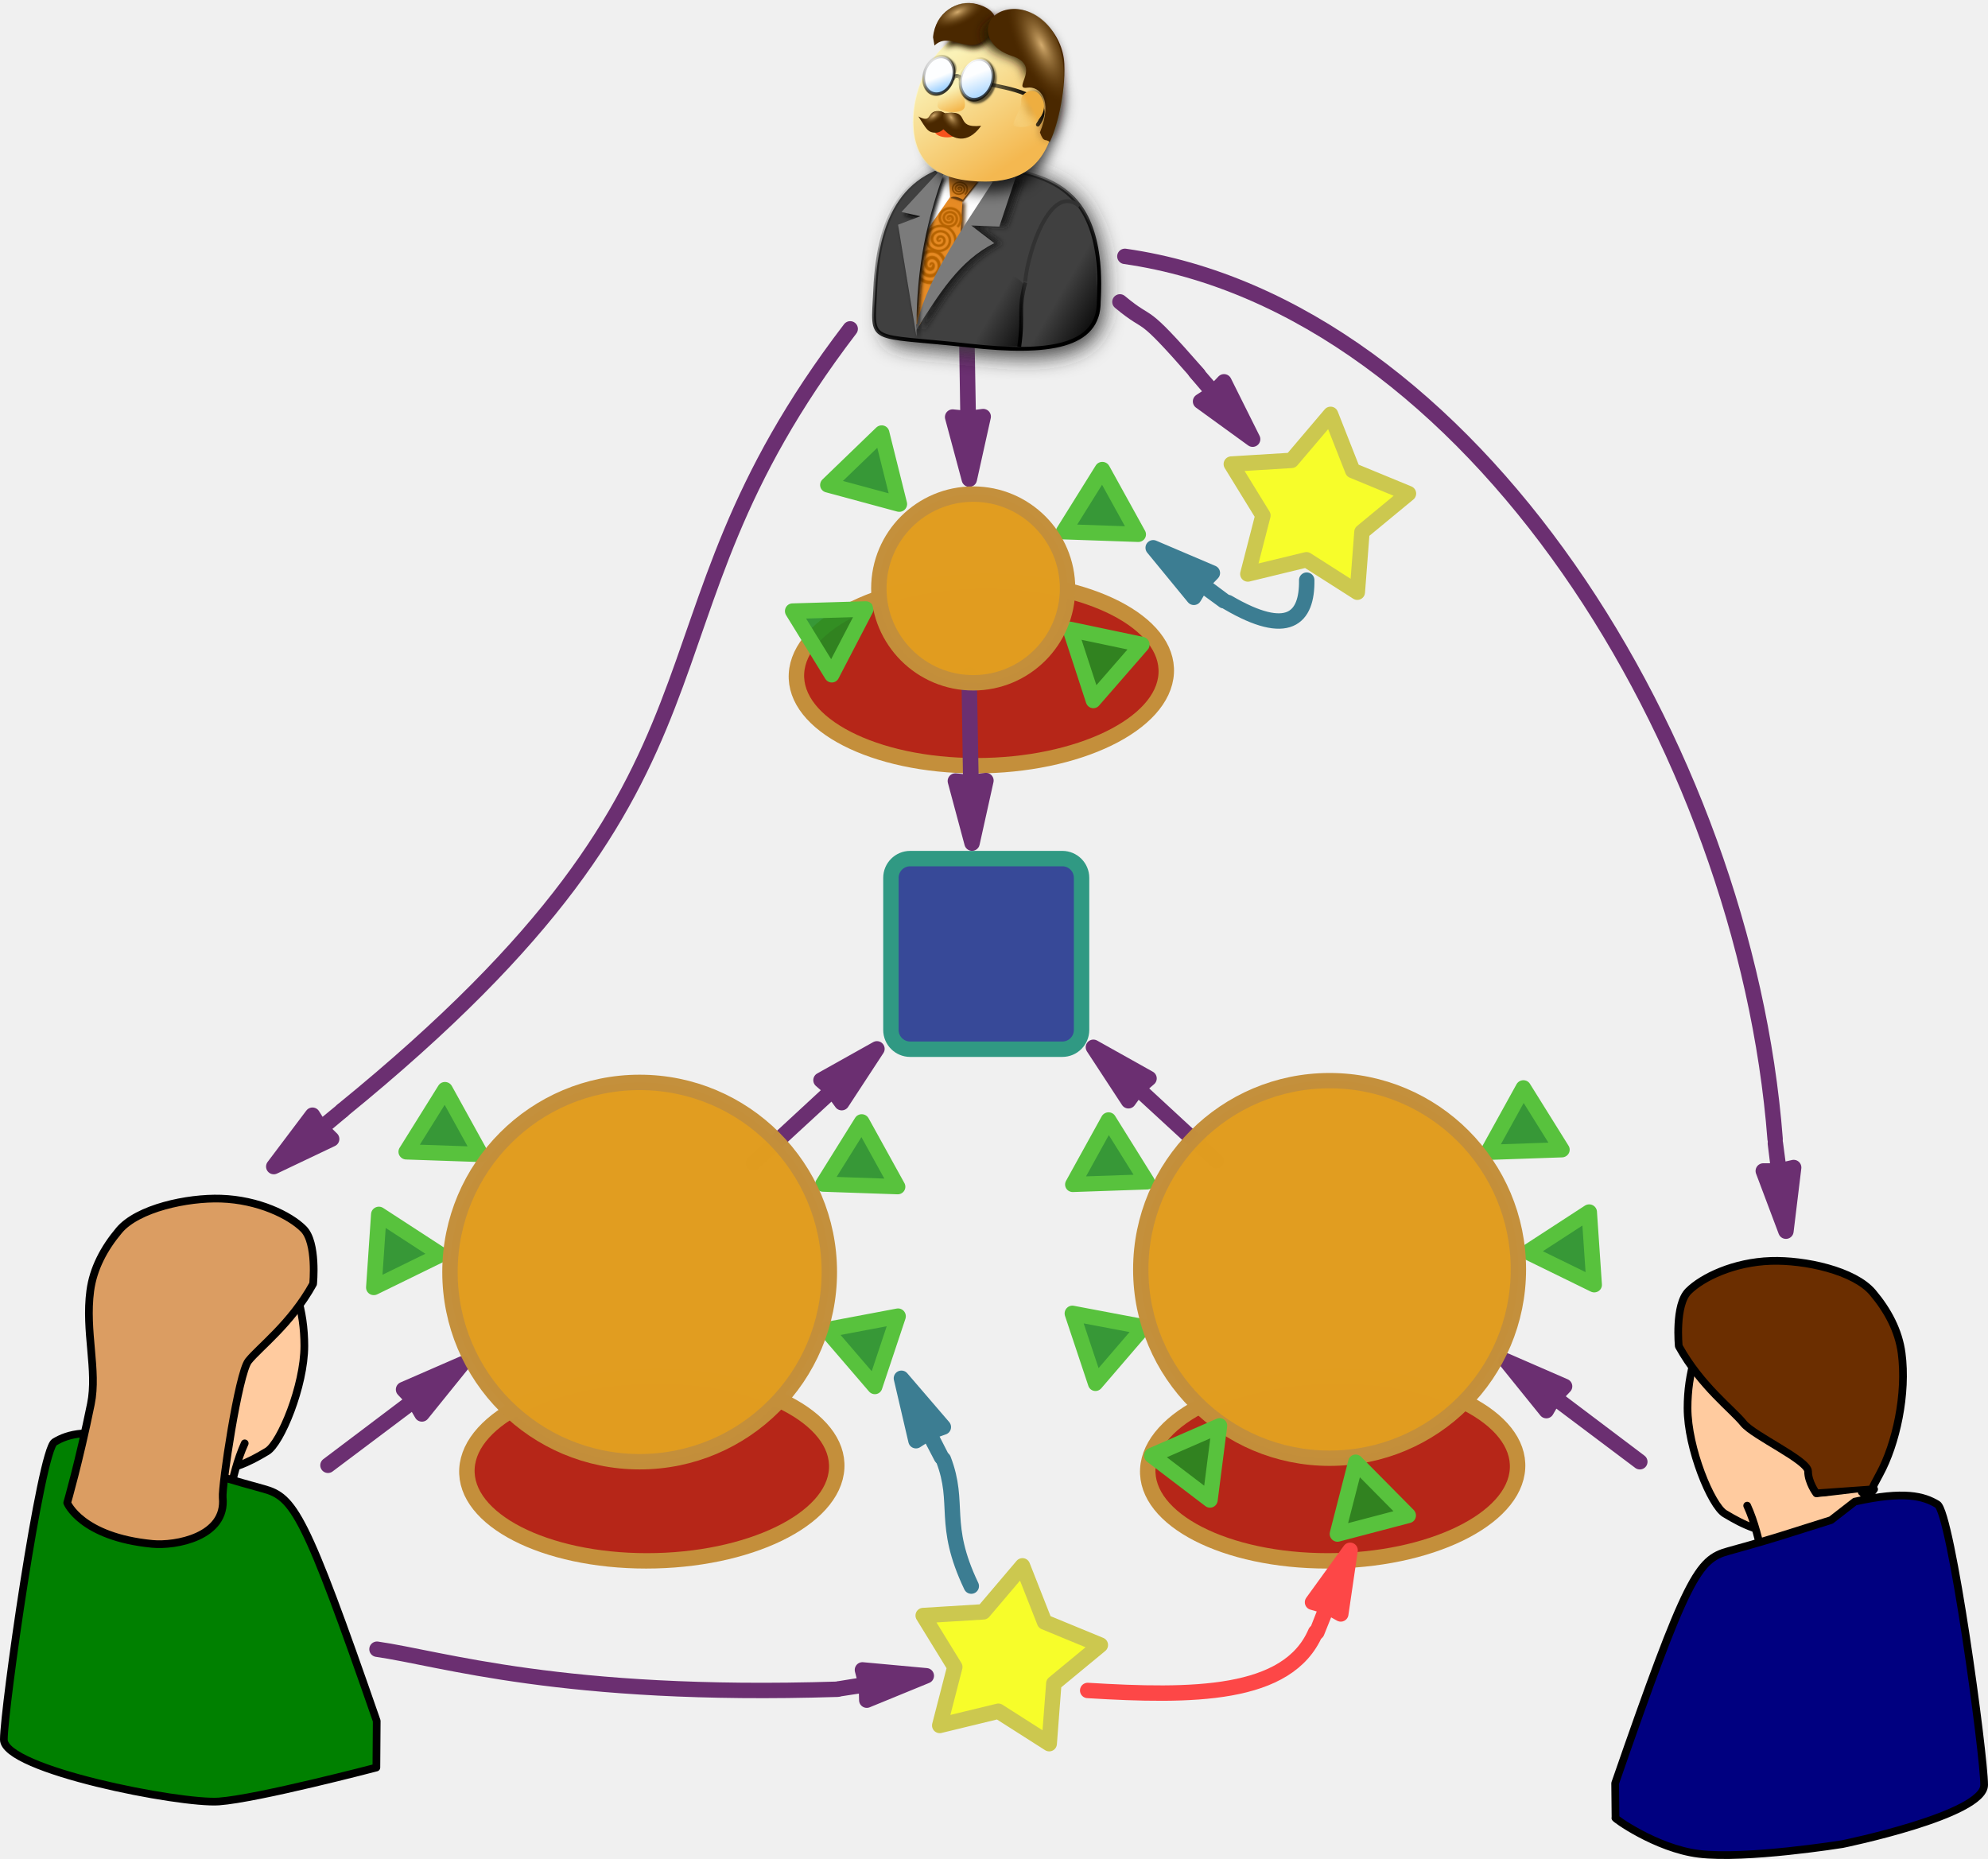
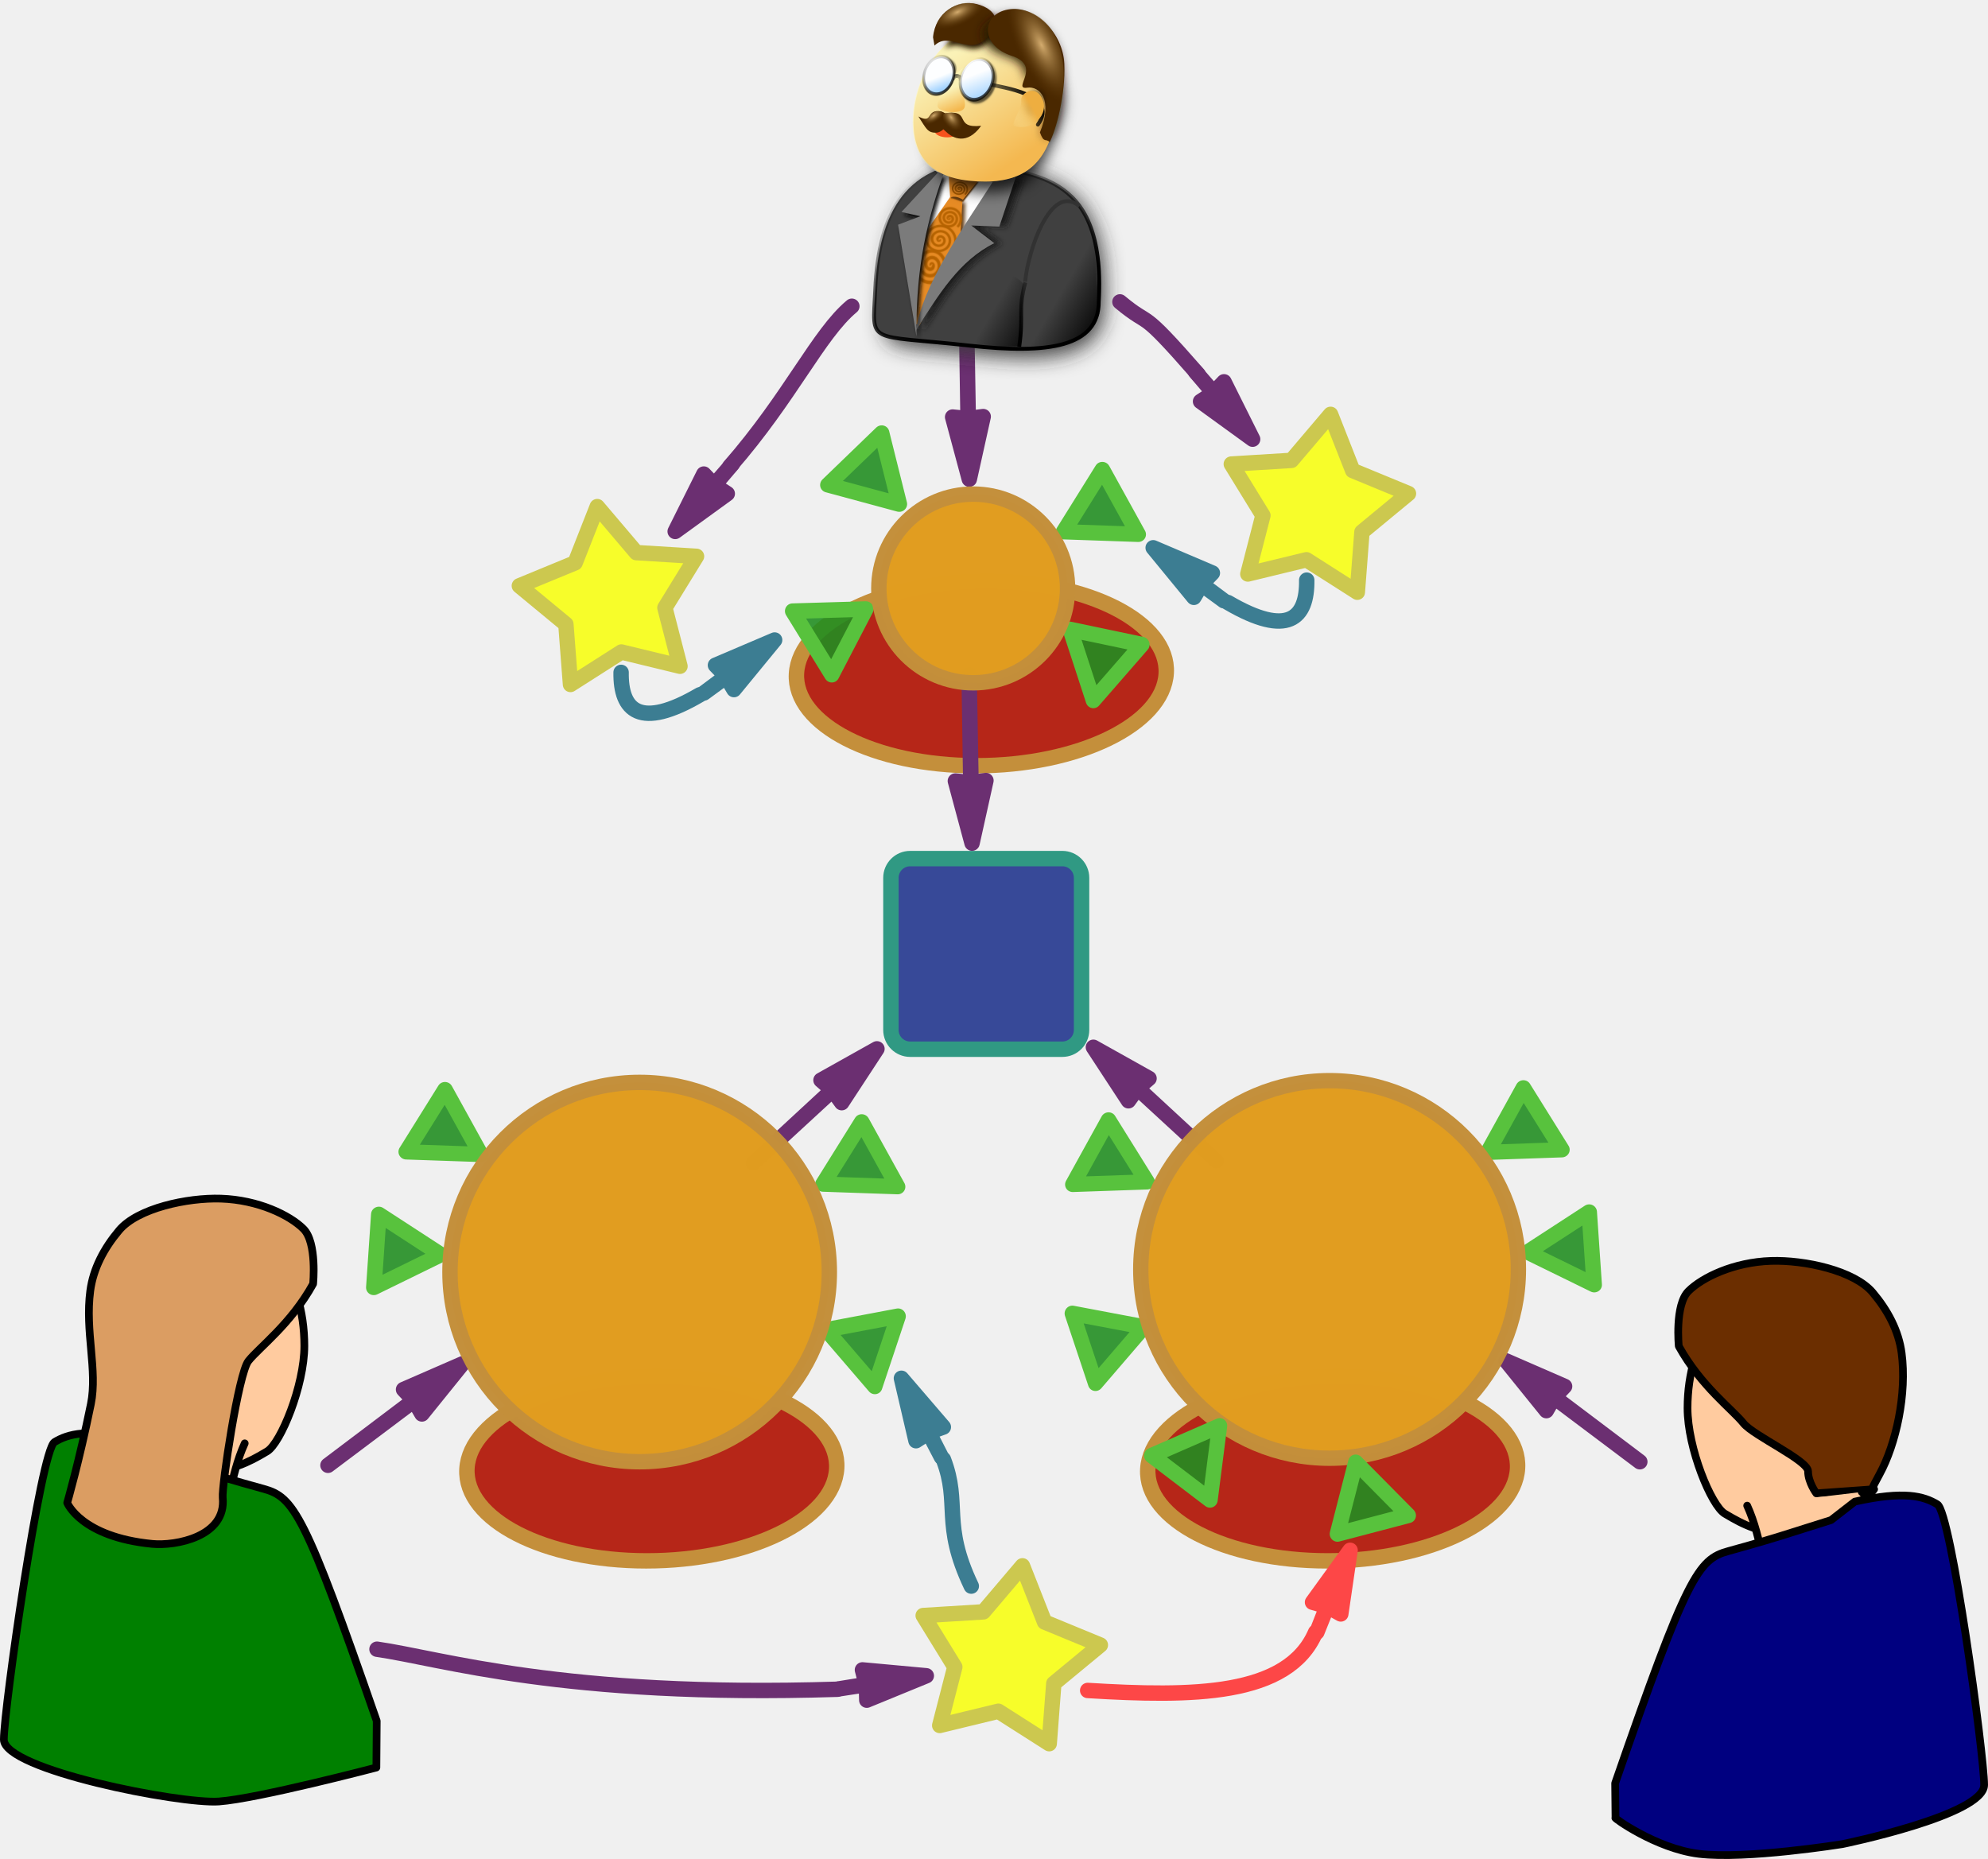
<svg xmlns="http://www.w3.org/2000/svg" xmlns:xlink="http://www.w3.org/1999/xlink" width="145.675mm" height="136.234mm" viewBox="0 0 516.172 482.719" id="svg2" version="1.1">
  <defs id="defs4">
    <linearGradient id="linearGradient4133">
      <stop offset="0" style="stop-color:#000000" id="stop4135" />
      <stop offset="1" style="stop-color:#000000;stop-opacity:0" id="stop4137" />
    </linearGradient>
    <linearGradient id="linearGradient3263">
      <stop offset="0" style="stop-color:#d4ac6e" id="stop3265" />
      <stop offset="1" style="stop-color:#5c3907;stop-opacity:0" id="stop3267" />
    </linearGradient>
    <linearGradient id="linearGradient3197">
      <stop offset="0" style="stop-color:#eeae40" id="stop3199" />
      <stop offset="1" style="stop-color:#faf2b7;stop-opacity:0" id="stop3201" />
    </linearGradient>
    <linearGradient id="linearGradient10209">
      <stop offset="0" style="stop-color:#a5d4ff" id="stop10211" />
      <stop offset="1" style="stop-color:#fdfeff" id="stop10213" />
    </linearGradient>
    <linearGradient id="linearGradient10161">
      <stop offset="0" style="stop-color:#f4b850" id="stop10163" />
      <stop offset="1" style="stop-color:#faf2b7" id="stop10165" />
    </linearGradient>
    <filter x="-0.152" y="-0.135" width="1.303" height="1.27" id="filter3257">
      <feGaussianBlur stdDeviation="0.521" id="feGaussianBlur3259" />
    </filter>
    <filter x="-0.092" y="-0.136" width="1.184" height="1.272" id="filter3378">
      <feGaussianBlur stdDeviation="0.624" id="feGaussianBlur3380" />
    </filter>
    <filter x="-0.164" y="-0.094" width="1.329" height="1.189" id="filter3400">
      <feGaussianBlur stdDeviation="1.361" id="feGaussianBlur3402" />
    </filter>
    <filter id="filter3434">
      <feGaussianBlur stdDeviation="0.346" id="feGaussianBlur3436" />
    </filter>
    <filter id="filter3535">
      <feGaussianBlur stdDeviation="0.749" id="feGaussianBlur3537" />
    </filter>
    <filter x="-0.116" y="-0.032" width="1.232" height="1.064" id="filter3593">
      <feGaussianBlur stdDeviation="0.57" id="feGaussianBlur3595" />
    </filter>
    <filter x="-0.101" y="-0.038" width="1.202" height="1.075" id="filter3695">
      <feGaussianBlur stdDeviation="0.519" id="feGaussianBlur3697" />
    </filter>
    <filter id="filter3761">
      <feGaussianBlur stdDeviation="0.232" id="feGaussianBlur3763" />
    </filter>
    <filter x="-0.123" y="-0.115" width="1.246" height="1.23" id="filter3805">
      <feGaussianBlur stdDeviation="1.912" id="feGaussianBlur3807" />
    </filter>
    <filter id="filter3943">
      <feGaussianBlur stdDeviation="0.467" id="feGaussianBlur3945" />
    </filter>
    <filter id="filter3963">
      <feGaussianBlur stdDeviation="0.316" id="feGaussianBlur3965" />
    </filter>
    <filter id="filter3979">
      <feGaussianBlur stdDeviation="0.295" id="feGaussianBlur3981" />
    </filter>
    <linearGradient x1="-35.098" y1="35.098" x2="-43.442" gradientUnits="userSpaceOnUse" xlink:href="#linearGradient4133" y2="22.471" id="linearGradient4038" />
    <linearGradient x1="-46.972" y1="34.088" x2="-48.235" gradientUnits="userSpaceOnUse" xlink:href="#linearGradient10209" y2="30.299" id="linearGradient4040" />
    <linearGradient x1="-35.603" y1="35.855" x2="-45.462" gradientUnits="userSpaceOnUse" xlink:href="#linearGradient4133" y2="21.966" id="linearGradient4042" />
    <linearGradient x1="-32.176" y1="39.476" x2="-43.442" gradientUnits="userSpaceOnUse" xlink:href="#linearGradient4133" y2="22.471" id="linearGradient4046" />
    <linearGradient x1="-46.846" y1="35.35" x2="-49.119" gradientUnits="userSpaceOnUse" xlink:href="#linearGradient10209" y2="28.532" id="linearGradient4048" />
    <linearGradient x1="67.812" y1="1050.1" gradientTransform="translate(27.219,-6.6539)" x2="55.362" gradientUnits="userSpaceOnUse" xlink:href="#linearGradient4133" y2="1042.8" id="linearGradient4070" />
    <linearGradient x1="67.812" y1="1050.1" gradientTransform="translate(9.6727,-2.3348)" x2="55.362" gradientUnits="userSpaceOnUse" xlink:href="#linearGradient4133" y2="1042.8" id="linearGradient4073" />
    <radialGradient r="3.346" gradientTransform="matrix(-0.24649,-1.0609,0.86774,0.26119,50.054,1014.2)" cx="27.958" cy="14.123" gradientUnits="userSpaceOnUse" xlink:href="#linearGradient3263" id="radialGradient4078" />
    <radialGradient r="3.346" gradientTransform="matrix(0.90234,-0.4398,0.061732,0.56349,23.907,992.4)" cx="28.928" cy="14.305" gradientUnits="userSpaceOnUse" xlink:href="#linearGradient3263" id="radialGradient4081" />
    <radialGradient r="3.346" gradientTransform="matrix(2.484,4.1183,-1.1398,1.8655,23.33,823.61)" cx="28.928" cy="14.305" gradientUnits="userSpaceOnUse" xlink:href="#linearGradient3263" id="radialGradient4084" />
    <radialGradient r="3.346" gradientTransform="matrix(2.1862,-0.82437,0.14957,1.0562,-8.2955,969.62)" cx="28.928" cy="14.305" gradientUnits="userSpaceOnUse" xlink:href="#linearGradient3263" id="radialGradient4087" />
    <linearGradient x1="50.522" y1="982.03" gradientTransform="matrix(-0.18494,-0.10483,0.091282,-0.1463,-3.4919,1135.1)" x2="72.265" gradientUnits="userSpaceOnUse" xlink:href="#linearGradient3197" y2="950.7" id="linearGradient4090" />
    <radialGradient r="4.122" gradientTransform="matrix(0.68169,0.18379,-0.26159,0.97024,289.31,14.529)" cx="67.554" cy="986.79" gradientUnits="userSpaceOnUse" xlink:href="#linearGradient4133" id="radialGradient4093" />
    <linearGradient x1="36.672" y1="21.384" gradientTransform="translate(35.885,955.72)" x2="25.295" gradientUnits="userSpaceOnUse" xlink:href="#linearGradient4133" y2="30.296" id="linearGradient4098" />
    <linearGradient x1="31.729" y1="23.051" gradientTransform="translate(24.194,952.99)" x2="33.631" gradientUnits="userSpaceOnUse" xlink:href="#linearGradient4133" y2="25.791" id="linearGradient4103" />
    <linearGradient x1="63.813" y1="992.36" gradientTransform="matrix(0.21191,0.016955,-0.020992,0.17116,65.069,815.02)" x2="46.187" gradientUnits="userSpaceOnUse" xlink:href="#linearGradient10161" y2="965.93" id="linearGradient4106" />
    <linearGradient x1="63.813" y1="992.36" gradientTransform="translate(12.887,3.9459)" x2="46.187" gradientUnits="userSpaceOnUse" xlink:href="#linearGradient10161" y2="965.93" id="linearGradient4116" />
    <linearGradient x1="64.637" y1="1040" x2="47.011" gradientUnits="userSpaceOnUse" xlink:href="#linearGradient4133" y2="1001.2" id="linearGradient4139" />
    <linearGradient x1="73.879" y1="1044.9" x2="74.499" gradientUnits="userSpaceOnUse" y2="1023.2" id="linearGradient4147">
      <stop offset="0" style="stop-color:#000000" id="stop4143" />
      <stop offset="1" style="stop-color:#000000;stop-opacity:0" id="stop4145" />
    </linearGradient>
    <linearGradient x1="64.637" y1="1040" gradientTransform="translate(0.73704,1.5025)" x2="47.011" gradientUnits="userSpaceOnUse" xlink:href="#linearGradient4133" y2="1001.2" id="linearGradient4175" />
    <filter x="-0.11" y="-0.132" width="1.22" height="1.264" id="filter4177">
      <feGaussianBlur stdDeviation="2.729" id="feGaussianBlur4179" />
    </filter>
    <filter id="filter4205">
      <feGaussianBlur stdDeviation="0.417" id="feGaussianBlur4207" />
    </filter>
    <linearGradient xlink:href="#linearGradient4133" id="linearGradient5481" gradientUnits="userSpaceOnUse" x1="-35.098" y1="35.098" x2="-43.442" y2="22.471" />
  </defs>
  <g id="layer1" transform="translate(49.43144,-116.7656)">
    <use x="0" y="0" xlink:href="#circle11567-1" id="use12513" transform="translate(176.7767,0)" width="100%" height="100%" />
    <ellipse style="opacity:1;fill:#b62618;fill-opacity:1;stroke:#c48f3b;stroke-width:4.003;stroke-linecap:square;stroke-linejoin:round;stroke-miterlimit:4;stroke-dasharray:none;stroke-dashoffset:0;stroke-opacity:1" id="circle11567-1" cx="148.037" cy="498.913" rx="48" ry="23.996" transform="matrix(1,0,-0.05657721,0.9983982,0,0)" />
    <g id="g12305">
      <path style="opacity:1;fill:#6b2f71;fill-opacity:1;stroke:#6b2f71;stroke-width:4;stroke-linecap:round;stroke-linejoin:round;stroke-miterlimit:4;stroke-dasharray:none;stroke-dashoffset:0;stroke-opacity:1" d="m 146.168,418.784 20.566,-18.934 -3,-2.599 14.529,-8.134 -9.151,13.976 -2.396,-3.308 z" id="path12303" />
      <g id="g12519">
        <rect id="rect10476" style="opacity:0;stroke-width:0" rx="1.289" ry="1.224" height="58.466" width="62.537" y="390.109" x="67.78" />
        <rect id="rect3753" style="opacity:0;stroke-width:0" rx="1.289" ry="1.315" height="61.621" width="62.532" y="387.81" x="66.317" />
        <rect id="rect3755" style="opacity:0;stroke-width:0" rx="1.298" ry="1.442" height="63.258" width="63.997" y="385.431" x="66.317" />
        <ellipse r="48" cy="445.996" cx="116.177" id="circle11567" style="opacity:1;fill:#e19d20;fill-opacity:1;stroke:#c48f3b;stroke-width:4;stroke-linecap:square;stroke-linejoin:round;stroke-miterlimit:4;stroke-dasharray:none;stroke-dashoffset:0;stroke-opacity:1" />
        <path style="opacity:1;fill:#218e21;fill-opacity:0.887;stroke:#58c23d;stroke-width:7.431;stroke-linecap:square;stroke-linejoin:round;stroke-miterlimit:4;stroke-dasharray:none;stroke-dashoffset:0;stroke-opacity:1" id="path12284" d="m 261.82,450.362 -9.82,-34.33 34.641,8.66 z" transform="matrix(0.1613849,-0.5078031,0.5182416,0.1647024,-92.02735,483.6846)" />
        <use x="0" y="0" xlink:href="#path12284" id="use12286" transform="matrix(0.6774491,0.7355696,-0.7355696,0.6774491,365.8456,53.85943)" width="100%" height="100%" />
        <use x="0" y="0" xlink:href="#path12284" id="use12297" transform="translate(-108.2044,-8.372963)" width="100%" height="100%" />
        <use x="0" y="0" xlink:href="#path12284" id="use12299" transform="matrix(0.8825728,-0.4701757,0.4701757,0.8825728,-296.7928,153.8915)" width="100%" height="100%" />
      </g>
      <path id="path12301" d="m 35.725,497.256 22.347,-16.795 -2.727,-2.885 15.266,-6.649 -10.495,12.997 -2.055,-3.53 z" style="opacity:1;fill:#6b2f71;fill-opacity:1;stroke:#6b2f71;stroke-width:4;stroke-linecap:round;stroke-linejoin:round;stroke-miterlimit:4;stroke-dasharray:none;stroke-dashoffset:0;stroke-opacity:1" />
-       <circle style="opacity:1;fill:#e19d20;fill-opacity:0.995;stroke:#c48f3b;stroke-width:4;stroke-linecap:square;stroke-linejoin:round;stroke-miterlimit:4;stroke-dasharray:none;stroke-dashoffset:0;stroke-opacity:0.99" id="path4144-9" cx="116.651" cy="447.08" r="49.249" />
+       <circle style="opacity:1;fill:#e19d20;fill-opacity:0.996;stroke:#c48f3b;stroke-width:4;stroke-linecap:square;stroke-linejoin:round;stroke-miterlimit:4;stroke-dasharray:none;stroke-dashoffset:0;stroke-opacity:0.99" id="path4144-9" cx="116.651" cy="447.08" r="49.249" />
    </g>
    <use x="0" y="0" xlink:href="#g12305" id="use12317" transform="matrix(-0.9954519,0,0,0.9954205,411.9077,1.36485)" width="100%" height="100%" />
    <use x="0" y="0" xlink:href="#circle11567-1" id="use12517" transform="translate(85.55992,-206.4752)" width="100%" height="100%" />
    <path transform="matrix(-0.4906061,-0.2078816,0.2121548,-0.5006911,300.1273,766.9383)" d="m 261.82,450.362 -9.82,-34.33 34.641,8.66 z" id="path12284-3" style="opacity:1;fill:#218e21;fill-opacity:0.887;stroke:#58c23d;stroke-width:7.431;stroke-linecap:square;stroke-linejoin:round;stroke-miterlimit:4;stroke-dasharray:none;stroke-dashoffset:0;stroke-opacity:1" />
    <path id="path12103" d="m 202.194,292.003 0.431,27.951 3.937,-0.508 -3.606,16.256 -4.334,-16.134 4.063,0.416 z" style="opacity:1;fill:#6b2f71;fill-opacity:1;stroke:#6b2f71;stroke-width:4;stroke-linecap:round;stroke-linejoin:round;stroke-miterlimit:4;stroke-dasharray:none;stroke-dashoffset:0;stroke-opacity:1" />
    <path transform="matrix(0.1613849,-0.5078031,0.5182416,0.1647024,-29.55217,314.2931)" d="m 261.82,450.362 -9.82,-34.33 34.641,8.66 z" id="path11569" style="opacity:1;fill:#218e21;fill-opacity:0.887;stroke:#58c23d;stroke-width:7.431;stroke-linecap:square;stroke-linejoin:round;stroke-miterlimit:4;stroke-dasharray:none;stroke-dashoffset:0;stroke-opacity:1" />
    <path style="opacity:1;fill:#218e21;fill-opacity:0.887;stroke:#58c23d;stroke-width:7.431;stroke-linecap:square;stroke-linejoin:round;stroke-miterlimit:4;stroke-dasharray:none;stroke-dashoffset:0;stroke-opacity:1" id="use12095" d="m 261.82,450.362 -9.82,-34.33 34.641,8.66 z" transform="matrix(0.5323563,-0.02249216,0.02295452,0.5432995,84.72555,59.85336)" />
    <use x="0" y="0" xlink:href="#use12095" id="use12097" transform="matrix(0.9720952,-0.2345867,0.2345867,0.9720952,-131.4321,56.65615)" width="100%" height="100%" />
    <use x="0" y="0" xlink:href="#use12097" id="use12099" transform="matrix(0.2136896,0.9769016,-0.9769016,0.2136896,415.1617,17.59263)" width="100%" height="100%" />
    <path style="opacity:1;fill:#6b2f71;fill-opacity:1;stroke:#6b2f71;stroke-width:4;stroke-linecap:round;stroke-linejoin:round;stroke-miterlimit:4;stroke-dasharray:none;stroke-dashoffset:0;stroke-opacity:1" d="m 201.483,197.494 0.431,27.951 3.937,-0.508 -3.606,16.256 -4.334,-16.134 4.063,0.416 z" id="path12085" />
    <rect style="opacity:1;fill:#21358e;fill-opacity:0.887;stroke:#309983;stroke-width:4;stroke-linecap:square;stroke-linejoin:round;stroke-miterlimit:4;stroke-dasharray:none;stroke-dashoffset:0;stroke-opacity:1" id="rect3338" width="49.5" height="49.5" x="181.89" y="339.714" ry="5" />
    <circle style="opacity:1;fill:#e19d20;fill-opacity:0.995;stroke:#c48f3b;stroke-width:4;stroke-linecap:square;stroke-linejoin:round;stroke-miterlimit:4;stroke-dasharray:none;stroke-dashoffset:0;stroke-opacity:0.99" id="path4144" cx="203.254" cy="269.566" r="24.5" />
    <path style="opacity:1;fill:#f9ff12;fill-opacity:0.887;stroke:#ccc84f;stroke-width:3.646;stroke-linecap:square;stroke-linejoin:round;stroke-miterlimit:4;stroke-dasharray:none;stroke-dashoffset:0;stroke-opacity:1" id="path4146" d="m 207.632,466.961 -12.049,-7.672 -13.882,3.363 3.573,-13.83 -7.488,-12.164 14.257,-0.875 9.254,-10.88 5.238,13.289 13.208,5.439 -11.02,9.088 z" transform="matrix(1.096364,0,0,1.098006,75.35039,-242.1839)" />
    <g id="g5437" transform="translate(142.1139,-840.9883)">
      <path id="path4173" style="fill:#404040;stroke:url(#linearGradient4175);filter:url(#filter4177)" d="m 94.48,1037.6 c 0,11.7 -13.048,13.7 -33.535,11.4 -27.116,-3 -25.148,0 -24.506,-14.5 0.898,-20.4 8.18,-33.3 28.792,-33.3 9.228,4.7 31.275,0.5 29.249,36.4 z" transform="matrix(0.96024,0,0,1.0208,3.7666,-21.79)" />
      <path id="path10140" style="fill:#404040;stroke:url(#linearGradient4139)" d="m 93.743,1036.1 c 0,11.7 -13.048,13.7 -33.535,11.4 -27.116,-3 -25.148,0 -24.506,-14.5 0.898,-20.4 8.18,-33.33 28.792,-33.33 9.228,4.73 31.275,0.53 29.249,36.43 z" />
      <path id="path3461" style="fill:#ffffff;fill-rule:evenodd" d="m 52.833,1003 -6.25,21.3 7.665,0.7 12.264,-20 -13.679,-2 z" />
      <path id="path9629" style="fill:#fcf6ce" d="m 82.563,987.29 c -1.786,11.5 -6.934,17.71 -18.572,17.71 -11.637,0 -18.571,-4.4 -18.571,-15.56 0,-11.15 7.648,-24.47 19.286,-24.47 11.637,0 19.566,11.31 17.857,22.32 z" />
      <path id="path3465" style="fill:#1d1d1d;fill-rule:evenodd;filter:url(#filter3535)" d="m 68.113,1005.1 c -8.453,13 -18.073,26.4 -20.047,38.6 5.965,-9.4 11.305,-18.3 20.401,-22.7 l -6.014,-4.6 7.311,0.2 4.246,-12.6 c -2.154,0.7 -4.054,1 -5.897,1.1 z" />
      <path id="path3597" style="fill:#5b350a;fill-rule:evenodd;filter:url(#filter3695)" d="m 55.514,1010.2 -7.547,10.7 c -2.438,7.8 -1.983,11.3 -2.141,18.6 l 1.503,0.2 11.363,-18.5 0.34,-11 -3.518,0 z" />
      <path id="path3457" style="fill:#e78b24;fill-rule:evenodd" d="m 55.233,1008.8 -7.589,10.9 c -2.438,7.9 -1.315,14.8 -1.474,22.1 l 1.003,0.5 10.613,-22.6 0.59,-10.2 c -1.209,-1.5 -2.151,-1.2 -3.143,-0.7 z" />
      <path id="path3827" style="fill:none;stroke:#b56201;filter:url(#filter3963)" d="M 5.17,71.482 C 5.387,71.725 4.95,71.895 4.767,71.844 4.27,71.704 4.224,71.056 4.447,70.676 c 0.399,-0.679 1.341,-0.709 1.932,-0.278 0.867,0.633 0.881,1.902 0.236,2.696 -0.859,1.058 -2.466,1.055 -3.46,0.195 -1.252,-1.083 -1.231,-3.031 -0.153,-4.225 1.305,-1.446 3.596,-1.407 4.989,-0.111 1.642,1.527 1.583,4.162 0.069,5.754 -1.748,1.837 -4.729,1.76 -6.518,0.028 -2.033,-1.968 -1.937,-5.295 0.014,-7.282 2.189,-2.229 5.862,-2.114 8.047,0.056 2.425,2.409 2.292,6.429 -0.097,8.811" transform="matrix(0.66227,0,0,0.63598,49.003,974.56)" />
      <path id="path3825" style="fill:none;stroke:#b56201;stroke-width:1.132;filter:url(#filter3979)" d="M 5.17,71.482 C 5.387,71.725 4.95,71.895 4.767,71.844 4.27,71.704 4.224,71.056 4.447,70.676 c 0.399,-0.679 1.341,-0.709 1.932,-0.278 0.867,0.633 0.881,1.902 0.236,2.696 -0.859,1.058 -2.466,1.055 -3.46,0.195 -1.252,-1.083 -1.231,-3.031 -0.153,-4.225 1.305,-1.446 3.596,-1.407 4.989,-0.111 1.642,1.527 1.583,4.162 0.069,5.754 -1.748,1.837 -4.729,1.76 -6.518,0.028 -2.033,-1.968 -1.937,-5.295 0.014,-7.282 2.189,-2.229 5.862,-2.114 8.047,0.056 2.425,2.409 2.292,6.429 -0.097,8.811" transform="matrix(-0.71189,0.0016424,-0.0018475,-0.80076,54.014,1083.8)" />
      <path id="path3453" style="fill:#7b7b7b;fill-rule:evenodd" d="m 66.276,1004.9 c -8.453,13.1 -18.073,26.6 -20.047,38.7 5.965,-9.4 11.305,-18.2 20.401,-22.7 l -6.014,-4.6 7.311,0.3 4.287,-12.9 c -2.153,0.7 -4.095,1.1 -5.938,1.2 z" />
      <path id="path3539" style="fill:#0e0e0e;fill-rule:evenodd;filter:url(#filter3593)" d="m 47.076,1046 c -0.159,-15.2 1.855,-27.8 7.017,-42.1 l -1.297,-0.6 -9.611,10.4 4.894,1.1 -5.779,2.2 4.776,29 z" />
      <path id="path3451" style="fill:#7b7b7b;fill-rule:evenodd" d="m 46.406,1045.1 c -0.159,-15.2 1.855,-27.8 7.017,-42.1 l -1.297,-0.6 -9.611,10.4 4.894,1.1 -5.779,2.2 4.776,29 z" />
      <path id="path3699" style="fill:#663b0b;fill-rule:evenodd;filter:url(#filter3761)" d="m 55.263,1003.9 c 1.946,0.6 5.349,1.2 7.297,1.1 l -4.058,5.2 c -1.71,-0.5 -3.227,-1.3 -3.094,-0.8 l -0.145,-5.5 z" />
      <path id="path3455" style="fill:#e78b24;fill-rule:evenodd" d="m 54.803,1003.6 c 1.946,0.6 5.6,1.2 7.547,1.2 l -3.891,4.8 c -1.662,-1 -2.514,-0.8 -3.302,-0.6 l -0.354,-5.4 z" />
      <path id="path3983" style="fill:none;stroke:#a55800;stroke-width:1.252;filter:url(#filter4205)" d="M 5.17,71.482 C 5.387,71.725 4.95,71.895 4.767,71.844 4.27,71.704 4.224,71.056 4.447,70.676 c 0.399,-0.679 1.341,-0.709 1.932,-0.278 0.867,0.633 0.881,1.902 0.236,2.696 -0.859,1.058 -2.466,1.055 -3.46,0.195 -1.252,-1.083 -1.231,-3.031 -0.153,-4.225 1.305,-1.446 3.596,-1.407 4.989,-0.111 1.642,1.527 1.583,4.162 0.069,5.754 -1.748,1.837 -4.729,1.76 -6.518,0.028 -2.033,-1.968 -1.937,-5.295 0.014,-7.282 2.189,-2.229 5.862,-2.114 8.047,0.056 2.425,2.409 2.292,6.429 -0.097,8.811" transform="matrix(0.33774,0,0,0.30209,55.775,985.2)" />
      <path id="path3773" style="opacity:0.767;fill:#000000;filter:url(#filter3805)" d="m 83.496,989.48 c -3.787,11.62 -6.767,18.22 -18.405,18.22 -11.637,0 -15.736,-6.9 -15.736,-15.91 0,-11.15 6.981,-21.97 18.619,-21.97 11.637,0 18.962,9.06 15.522,19.66 z" />
      <path id="path9629-8" style="fill:url(#linearGradient4116)" d="m 82.771,987.2 c -1.786,11.5 -6.934,17.7 -18.571,17.7 -11.638,0 -18.572,-4.4 -18.572,-15.56 0,-11.14 7.649,-24.46 19.286,-24.46 11.637,0 19.567,11.31 17.857,22.32 z" />
      <ellipse transform="translate(21.878,949.61)" ry="1.68" rx="3.272" cy="42.129" cx="32.518" id="path3449" style="fill:#f62d00;fill-opacity:0.779;stroke-linecap:round" />
      <path id="path10169" style="fill:#4a2800" d="m 52.843,986.68 c 3.818,1.34 0.842,5.49 -1.31,5.53 -2.278,0.04 -2.562,-1.06 -4.625,-4.21 4.058,2.13 1.716,-2.01 5.935,-1.32 z" />
      <path id="path10169-5" style="fill:#4a2800" d="m 63.206,990.42 c -7.184,0.75 -2.528,-4.03 -8.75,-3.33 -6.347,0.71 -2.065,3.2 -0.332,4.9 1.667,1.63 5.395,3.58 9.082,-1.57 z" />
      <path id="path3284" style="fill:#2b1700;filter:url(#filter3378)" d="m 53.777,970.29 c 4.734,-2.49 6.394,2.53 11.156,-1.45 4.762,-3.99 2.978,-6.72 -1.416,-8.84 -4.44,-2.15 -7.429,0.53 -7.996,6.96 l -1.744,3.33 z" />
      <path id="path2401" style="fill:#4a2800" d="m 51.088,969.59 c 3.909,-3.79 8.399,2.42 13.161,-1.57 4.762,-3.98 2.991,-7.88 -2.124,-9.19 -5.147,-1.33 -10.848,2.18 -11.416,8.61 l 0.379,2.15 z" />
      <path id="path3382" style="fill:#281600;filter:url(#filter3400)" d="m 81.119,993.26 c -1.143,-1.09 -0.759,1.25 -1.835,-1.68 3.535,-8.67 0.774,-13.6 -2.328,-13.15 -4.242,0.6 0.67,-3.63 -7.489,-6.27 -8.158,-2.65 -7.28,-9.04 -0.182,-10.28 6.976,-1.21 14.336,5.29 14.678,13.29 0.343,8 -1.183,14.84 -2.844,18.09 z" />
      <path id="path2403" style="fill:#4a2800" d="m 81.009,994.65 c -1.143,-1.09 -1.466,0.42 -2.542,-2.51 3.535,-8.67 -0.169,-12.06 -3.272,-11.62 -4.241,0.61 4.09,-5.63 -4.068,-8.27 -8.159,-2.64 -7.989,-10.81 -0.89,-12.04 6.975,-1.22 14.218,6.1 14.56,14.11 0.342,8 -2.127,17.08 -3.788,20.33 z" />
      <path id="path3185" style="fill:url(#linearGradient4106)" d="m 58.985,984.62 c 0.074,1.06 -0.01,2.59 -4.433,2.15 -2.782,-0.64 -2.967,-1.06 -2.473,-2.92 0.423,-1.59 1.503,-4.81 6.621,-8.59 -0.881,4.11 0.147,7.42 0.285,9.36 z" />
      <path id="path3175" style="fill:none;stroke:url(#linearGradient4103);stroke-width:1px;stroke-linecap:round" d="m 55.95,978.18 c 0.265,-1.14 2.153,-0.81 1.894,0.38" />
      <path id="path3438" style="fill:#000000;fill-opacity:0.341;stroke:url(#linearGradient5481);filter:url(#filter3434)" transform="matrix(0.70297,0,-0.1175,0.86365,84.282,954.3)" d="m -35.982,26.883 c 0,3.067 -2.476,4.59 -5.473,4.59 -2.997,0 -4.254,-1.137 -4.254,-4.204 0,-3.067 2.432,-5.556 5.429,-5.556 2.997,0 6.061,2.006 4.298,5.17 z" />
      <ellipse ry="5.556" rx="5.43" cy="27.269" cx="-40.28" id="path10189" style="fill:url(#linearGradient4040);stroke:url(#linearGradient4042)" transform="matrix(0.71525,0,-0.11958,0.87892,84.287,953.34)" />
      <path id="path3189" style="fill:none;stroke:url(#linearGradient4098);stroke-width:1px;stroke-linecap:round" d="m 65.946,979.74 c 2.005,0.69 17.675,2.38 11.987,10.38" />
      <ellipse ry="5.556" rx="5.43" cy="27.269" cx="-40.28" id="path3404" style="fill:#000000;fill-opacity:0.341;stroke:url(#linearGradient4046);filter:url(#filter3434)" transform="matrix(0.77517,0,-0.12957,0.95236,97.379,952.93)" />
      <ellipse ry="5.556" rx="5.43" cy="27.269" cx="-40.28" id="path10189-1" style="fill:url(#linearGradient4048);stroke:url(#linearGradient4038)" transform="matrix(0.77517,0,-0.12957,0.95236,96.805,952.39)" />
      <path id="path3207" style="fill:url(#radialGradient4093);filter:url(#filter3257)" d="m 74.334,982.93 c 0.377,-0.99 0.977,-3.86 4.796,-1.59 2.252,1.76 1.235,4.61 0.003,6.09 -1.055,1.26 -3.268,2.97 -6.599,2.09 -1.129,-0.45 1.104,-4.77 1.8,-6.59 z" />
      <path id="path3193" style="fill:url(#linearGradient4090)" d="m 73.619,983.92 c -0.293,-1.97 3.085,-3.75 4.796,-1.58 1.703,2.16 1.235,4.6 0.003,6.08 -1.055,1.26 -3.269,2.97 -6.599,2.09 -1.129,-0.45 2.086,-4.66 1.8,-6.59 z" />
      <path id="path3261" style="fill:url(#radialGradient4087);stroke-linecap:round" d="m 65.509,961.58 c 0.337,1.93 -3.394,2.96 -6.928,4.31 -3.534,1.36 -6.738,1.4 -7.076,-0.53 -0.337,-1.93 2.069,-5.04 5.602,-6.4 3.534,-1.35 8.065,0.69 8.402,2.62 z" />
      <path id="path3272" style="fill:url(#radialGradient4084);stroke-linecap:round" d="m 81.39,991.34 c -2.039,3.57 -3.33,-4.54 -7.373,-11.16 -4.043,-6.63 -7.915,-14.51 -5.876,-18.07 2.039,-3.56 10.55,-2.27 14.086,4.63 4.868,9.51 1.23,21.14 -0.837,24.6 z" />
      <path id="path3276" style="fill:url(#radialGradient4081);stroke-linecap:round" d="m 54.369,988.11 c 0.139,1.03 -1.401,1.58 -2.859,2.3 -1.459,0.73 -4.593,-2 -3.569,-1.82 2.013,0.36 1.584,-0.91 2.99,-1.73 1.123,-0.65 3.284,0.23 3.438,1.25 z" />
      <path id="path3280" style="fill:url(#radialGradient4078);stroke-linecap:round" d="m 60.073,990.4 c -0.469,0.93 -3.404,1.18 -5.016,0.95 -1.611,-0.23 -2.405,-3.8 -1.406,-4.08 1.951,-0.56 2.489,-0.24 3.651,0.21 1.213,0.47 1.576,2.7 2.771,2.92 z" />
      <path id="path3459" style="fill:none;stroke:#323232;stroke-width:1px" d="m 74.629,1030.9 c 0.719,-8 6.68,-25.9 14.082,-19.6" />
      <path id="path3463" style="fill:none;stroke:url(#linearGradient4147);stroke-width:1px" d="m 73.092,1047.8 c 1.184,-8.4 -0.357,-9.6 1.574,-16.7" />
      <path id="path3811" style="fill:url(#linearGradient4073);fill-rule:evenodd" d="m 69.397,1029 c -4.321,5.3 -8.241,11 -9.924,18.1 l 7.033,0.7 6.611,-0.1 1.09,-16.2 c -1.209,-1.5 -3.818,-3 -4.81,-2.5 z" />
      <path id="path3821" style="fill:url(#linearGradient4070);fill-rule:evenodd" d="m 86.943,1024.6 c -4.321,5.4 -9.408,16.2 -11.091,23.3 l 5.698,-0.1 c 5.282,-0.8 10.078,-2.4 12.281,-8.5 l -1.244,-18.8 c -1.209,-1.5 -4.652,3.6 -5.644,4.1 z" />
      <path id="path3909" style="fill:none;stroke:#b56201;stroke-width:1.372px;filter:url(#filter3943)" d="M 5.17,71.482 C 5.387,71.725 4.95,71.895 4.767,71.844 4.27,71.704 4.224,71.056 4.447,70.676 c 0.399,-0.679 1.341,-0.709 1.932,-0.278 0.867,0.633 0.881,1.902 0.236,2.696 -0.859,1.058 -2.466,1.055 -3.46,0.195 -1.252,-1.083 -1.231,-3.031 -0.153,-4.225 1.305,-1.446 3.596,-1.407 4.989,-0.111 1.642,1.527 1.583,4.162 0.069,5.754 -1.748,1.837 -4.729,1.76 -6.518,0.028 -2.033,-1.968 -1.937,-5.295 0.014,-7.282 2.189,-2.229 5.862,-2.114 8.047,0.056 2.425,2.409 2.292,6.429 -0.097,8.811" transform="matrix(0.48525,0,0,0.46108,52.431,981.48)" />
    </g>
    <g id="g5479" transform="translate(-427.6012,-284.5231)">
      <g id="g5474">
        <path style="color:#000000;display:inline;overflow:visible;visibility:visible;fill:#ffcb9f;fill-opacity:1;fill-rule:nonzero;stroke:#000000;stroke-width:2;stroke-linecap:round;stroke-linejoin:round;stroke-miterlimit:4;stroke-dashoffset:1.5;stroke-opacity:1;marker:none;enable-background:accumulate" id="path5392" transform="translate(322.6271,497.08)" d="m 547.143,269.844 c 0,18.146 -12.472,32.5 -27.857,32.5 -6.545,0 -10.872,-2.059 -15.928,-5.098 -3.492,-2.099 -9.657,-16.975 -9.657,-27.402 0,-18.146 10.199,-32.857 25.584,-32.857 15.385,0 27.857,14.711 27.857,32.857 z" />
        <path style="color:#000000;display:inline;overflow:visible;visibility:visible;fill:#6b2e00;fill-opacity:1;fill-rule:nonzero;stroke:#000000;stroke-width:2;stroke-linecap:round;stroke-linejoin:round;stroke-miterlimit:4;stroke-dasharray:none;stroke-dashoffset:1.5;stroke-opacity:1;marker:none;enable-background:accumulate" id="path5394" d="m 814.056,750.853 c 5.714,10.357 13.929,16.429 16.786,20 2.602,3.252 16.786,9.643 16.786,12.5 0,2.857 2.143,5.714 2.143,5.714 l 15,-1.071 c 0,0 -2.857,3.929 1.429,-3.929 4.286,-7.857 7.123,-20.874 5.714,-31.429 -0.768,-5.753 -3.54,-11.016 -7.5,-15.714 -4.816,-5.714 -17.677,-8.498 -26.429,-8.214 -9.664,0.314 -17.857,4.286 -21.429,7.857 -3.571,3.571 -2.5,14.286 -2.5,14.286 z" />
        <path style="color:#000000;display:inline;overflow:visible;visibility:visible;fill:#ffcb9f;fill-opacity:1;fill-rule:nonzero;stroke:#000000;stroke-width:2;stroke-linecap:round;stroke-linejoin:round;stroke-miterlimit:4;stroke-dasharray:none;stroke-dashoffset:1.5;stroke-opacity:1;marker:none;enable-background:accumulate" id="path5431" transform="translate(279.77,497.08)" d="m 552.042,295.176 c 3.929,8.571 4.387,19.311 6.172,19.311 1.786,0 20.714,-9.286 23.929,-14.643 3.214,-5.357 -0.357,-8.214 -0.357,-8.214" />
      </g>
      <path style="color:#000000;display:inline;overflow:visible;visibility:visible;fill:#000080;fill-opacity:1;fill-rule:nonzero;stroke:#000000;stroke-width:2;stroke-linecap:round;stroke-linejoin:round;stroke-miterlimit:4;stroke-dasharray:none;stroke-dashoffset:1.5;stroke-opacity:1;marker:none;enable-background:accumulate" id="path5429" d="m 840.484,800.139 c 0,0 -5.714,1.786 -13.571,3.929 -7.857,2.143 -10.714,6.429 -29.375,60.268 l 0.089,9.018 c -0.757,-0.252 10.428,7.932 21.637,9.312 12.279,1.512 37.291,-2.526 37.291,-2.526 0,0 36.786,-7.5 36.786,-15.357 0,-7.857 -8.571,-70.714 -12.143,-72.857 -3.571,-2.143 -8.571,-3.571 -21.429,-0.714 l -6.178,4.798 z" />
    </g>
    <g id="g5479-2" transform="matrix(-1,0,0,1,1181.634,-303.5547)">
      <g id="g5537" transform="translate(335.7143,2.857143)">
        <g id="g5474-1">
          <path style="color:#000000;display:inline;overflow:visible;visibility:visible;fill:#ffcb9f;fill-opacity:1;fill-rule:nonzero;stroke:#000000;stroke-width:2;stroke-linecap:round;stroke-linejoin:round;stroke-miterlimit:4;stroke-dashoffset:1.5;stroke-opacity:1;marker:none;enable-background:accumulate" id="path5392-2" transform="translate(322.6271,497.08)" d="m 547.143,269.844 c 0,18.146 -12.472,32.5 -27.857,32.5 -6.545,0 -10.872,-2.059 -15.928,-5.098 -3.492,-2.099 -9.657,-16.975 -9.657,-27.402 0,-18.146 10.199,-32.857 25.584,-32.857 15.385,0 27.857,14.711 27.857,32.857 z" />
          <path style="color:#000000;display:inline;overflow:visible;visibility:visible;fill:#ffcb9f;fill-opacity:1;fill-rule:nonzero;stroke:#000000;stroke-width:2;stroke-linecap:round;stroke-linejoin:round;stroke-miterlimit:4;stroke-dasharray:none;stroke-dashoffset:1.5;stroke-opacity:1;marker:none;enable-background:accumulate" id="path5431-8" transform="translate(279.77,497.08)" d="m 552.042,295.176 c 3.929,8.571 4.387,19.311 6.172,19.311 1.786,0 20.714,-9.286 23.929,-14.643 3.214,-5.357 -0.357,-8.214 -0.357,-8.214" />
        </g>
        <path style="color:#000000;display:inline;overflow:visible;visibility:visible;fill:#008000;fill-opacity:1;fill-rule:nonzero;stroke:#000000;stroke-width:2;stroke-linecap:round;stroke-linejoin:round;stroke-miterlimit:4;stroke-dasharray:none;stroke-dashoffset:1.5;stroke-opacity:1;marker:none;enable-background:accumulate" id="path5429-0" d="m 840.484,800.139 c 0,0 -5.714,1.786 -13.571,3.929 -7.857,2.143 -10.714,6.429 -29.375,60.268 l 0.089,12.099 c 0,0 30.888,8.102 40.888,8.817 10,0.714 55.837,-8.225 55.837,-16.082 0,-7.857 -9.582,-75.102 -13.153,-77.244 -3.571,-2.143 -8.571,-3.571 -21.429,-0.714 l -6.178,4.798 z" />
        <path style="color:#000000;display:inline;overflow:visible;visibility:visible;fill:#db9d62;fill-opacity:1;fill-rule:nonzero;stroke:#000000;stroke-width:2;stroke-linecap:round;stroke-linejoin:round;stroke-miterlimit:4;stroke-dasharray:none;stroke-dashoffset:1.5;stroke-opacity:1;marker:none;enable-background:accumulate" id="path5394-9" d="m 814.056,750.853 c 5.714,10.357 13.929,16.429 16.786,20 2.602,3.252 6.966,32.638 6.684,35.481 -1.01,10.181 12.242,12.616 18.305,12.028 18.492,-1.793 22.071,-10.668 22.071,-10.668 0,0 -3.11,-10.719 -6.148,-25.647 -1.785,-8.77 1.568,-18.854 0.158,-29.408 -0.768,-5.753 -3.54,-11.016 -7.5,-15.714 -4.816,-5.714 -17.677,-8.498 -26.429,-8.214 -9.664,0.314 -17.857,4.286 -21.429,7.857 -3.571,3.571 -2.5,14.286 -2.5,14.286 z" />
      </g>
    </g>
    <use x="0" y="0" xlink:href="#path12284-3" id="use12492" transform="matrix(0.6156334,-0.7880327,0.7880327,0.6156334,-245.7089,407.2297)" width="100%" height="100%" />
-     <path id="path12544" d="m 39.425,405.168 -5.566,4.573 2.822,2.792 -15.034,7.157 10.054,-13.342 2.172,3.459 z" style="opacity:1;fill:#6b2f71;fill-opacity:1;stroke:#6b2f71;stroke-width:4;stroke-linecap:round;stroke-linejoin:round;stroke-miterlimit:4;stroke-dasharray:none;stroke-dashoffset:0;stroke-opacity:1" />
-     <path style="fill:none;fill-rule:evenodd;stroke:#6b2f71;stroke-width:4;stroke-linecap:round;stroke-linejoin:round;stroke-miterlimit:4;stroke-dasharray:none;stroke-opacity:1" d="M 39.442,405.117 C 150.25,314.862 110,282.362 171.314,202.161" id="path12546" />
    <path id="path12548" d="m 261.649,213.973 c -15.865,-18.17 -11.649,-11.611 -20.299,-18.816" style="fill:none;fill-rule:evenodd;stroke:#6b2f71;stroke-width:4;stroke-linecap:round;stroke-linejoin:round;stroke-miterlimit:4;stroke-dasharray:none;stroke-opacity:1" />
    <path id="path12544-0" d="m 260.963,213.3 4.674,5.481 2.739,-2.873 7.432,14.9 -13.524,-9.807 3.419,-2.235 z" style="opacity:1;fill:#6b2f71;fill-opacity:1;stroke:#6b2f71;stroke-width:4;stroke-linecap:round;stroke-linejoin:round;stroke-miterlimit:4;stroke-dasharray:none;stroke-dashoffset:0;stroke-opacity:1" />
    <path style="fill:none;fill-rule:evenodd;stroke:#3c7d92;stroke-width:4;stroke-linecap:round;stroke-linejoin:round;stroke-miterlimit:4;stroke-dasharray:none;stroke-opacity:1" d="m 269.399,273.223 c 15.601,9.139 20.601,4.139 20.451,-5.816" id="path12565" />
    <path style="opacity:1;fill:#3c7d92;fill-opacity:1;stroke:#3c7d92;stroke-width:4;stroke-linecap:round;stroke-linejoin:round;stroke-miterlimit:4;stroke-dasharray:none;stroke-dashoffset:0;stroke-opacity:1" d="m 268.356,272.766 -5.777,-4.302 -2.031,3.411 -10.563,-12.871 15.368,6.549 -2.835,2.94 z" id="path12567" />
    <use x="0" y="0" xlink:href="#path4146" id="use12590" transform="translate(-80,299)" width="100%" height="100%" />
    <path id="path12592" d="m 48.45,545.013 c 16.55,2.349 48.131,12.65 119.531,10.398" style="fill:none;fill-rule:evenodd;stroke:#6b2f71;stroke-width:4;stroke-linecap:round;stroke-linejoin:round;stroke-miterlimit:4;stroke-dasharray:none;stroke-opacity:1" />
    <path style="fill:none;fill-rule:evenodd;stroke:#fd4747;stroke-width:4;stroke-linecap:round;stroke-linejoin:round;stroke-miterlimit:4;stroke-dasharray:none;stroke-opacity:1" d="m 232.98,555.727 c 27.02,1.635 52.02,1.635 59.182,-15.123" id="path12594" />
    <path id="path12596" d="m 195.515,495.71 c 4.485,11.652 -0.515,16.652 7.24,32.916" style="fill:none;fill-rule:evenodd;stroke:#3c7d92;stroke-width:4;stroke-linecap:round;stroke-linejoin:round;stroke-miterlimit:4;stroke-dasharray:none;stroke-opacity:1" />
    <path style="opacity:1;fill:#6b2f71;fill-opacity:1;stroke:#6b2f71;stroke-width:4;stroke-linecap:round;stroke-linejoin:round;stroke-miterlimit:4;stroke-dasharray:none;stroke-dashoffset:0;stroke-opacity:1" d="m 168.376,555.313 7.121,-1.088 -1,-3.841 16.581,1.526 -15.458,6.335 -0.1,-4.083 z" id="path12598" />
    <path style="opacity:1;fill:#3c7d92;fill-opacity:1;stroke:#3c7d92;stroke-width:4;stroke-linecap:round;stroke-linejoin:round;stroke-miterlimit:4;stroke-dasharray:none;stroke-dashoffset:0;stroke-opacity:1" d="m 195.003,495.129 -3.278,-6.414 -3.33,2.16 -3.779,-16.216 10.886,12.672 -3.843,1.383 z" id="path12600" />
    <path id="path12602" d="m 292.482,540.596 2.69,-6.682 -3.815,-1.096 9.758,-13.492 -2.421,16.529 -3.565,-1.993 z" style="opacity:1;fill:#fd4747;fill-opacity:1;stroke:#fd4747;stroke-width:4;stroke-linecap:round;stroke-linejoin:round;stroke-miterlimit:4;stroke-dasharray:none;stroke-dashoffset:0;stroke-opacity:1" />
-     <path id="path3505" d="M 411.467,412.535 C 403.592,310.298 332.53,196.203 242.637,183.332" style="fill:none;fill-rule:evenodd;stroke:#6b2f71;stroke-width:4;stroke-linecap:round;stroke-linejoin:round;stroke-miterlimit:4;stroke-dasharray:none;stroke-opacity:1" />
-     <path style="opacity:1;fill:#6b2f71;fill-opacity:1;stroke:#6b2f71;stroke-width:4;stroke-linecap:round;stroke-linejoin:round;stroke-miterlimit:4;stroke-dasharray:none;stroke-dashoffset:0;stroke-opacity:1" d="m 411.534,413.674 0.88,7.149 3.869,-0.888 -2.009,16.529 -5.882,-15.636 4.084,0.019 z" id="path3507" />
+     <g id="g3973" transform="matrix(-1,0,0,1,192.1377,-13.12356)">
+       <path transform="matrix(1.096364,0,0,1.098006,-134.196,-205.1061)" d="m 207.632,466.961 -12.049,-7.672 -13.882,3.363 3.573,-13.83 -7.488,-12.164 14.257,-0.875 9.254,-10.88 5.238,13.289 13.208,5.439 -11.02,9.088 z" id="path4146-8" style="opacity:1;fill:#f9ff12;fill-opacity:0.887;stroke:#ccc84f;stroke-width:3.646;stroke-linecap:square;stroke-linejoin:round;stroke-miterlimit:4;stroke-dasharray:none;stroke-dashoffset:0;stroke-opacity:1" />
+       <path style="fill:none;fill-rule:evenodd;stroke:#6b2f71;stroke-width:4;stroke-linecap:round;stroke-linejoin:round;stroke-miterlimit:4;stroke-dasharray:none;stroke-opacity:1" d="M 52.103,251.051 C 36.238,232.881 29.042,216.616 20.392,209.412" id="path12548-2" />
+       <path style="opacity:1;fill:#6b2f71;fill-opacity:1;stroke:#6b2f71;stroke-width:4;stroke-linecap:round;stroke-linejoin:round;stroke-miterlimit:4;stroke-dasharray:none;stroke-dashoffset:0;stroke-opacity:1" d="m 51.417,250.378 4.674,5.481 2.739,-2.873 7.432,14.9 -13.524,-9.807 3.419,-2.235 z" id="path12544-0-5" />
+       <path id="path12565-6" d="m 59.853,310.301 c 15.601,9.139 20.601,4.139 20.451,-5.816" style="fill:none;fill-rule:evenodd;stroke:#3c7d92;stroke-width:4;stroke-linecap:round;stroke-linejoin:round;stroke-miterlimit:4;stroke-dasharray:none;stroke-opacity:1" />
+       <path id="path12567-2" d="m 58.81,309.844 -5.777,-4.302 -2.031,3.411 -10.563,-12.871 15.368,6.549 -2.835,2.94 z" style="opacity:1;fill:#3c7d92;fill-opacity:1;stroke:#3c7d92;stroke-width:4;stroke-linecap:round;stroke-linejoin:round;stroke-miterlimit:4;stroke-dasharray:none;stroke-dashoffset:0;stroke-opacity:1" />
+     </g>
  </g>
</svg>
